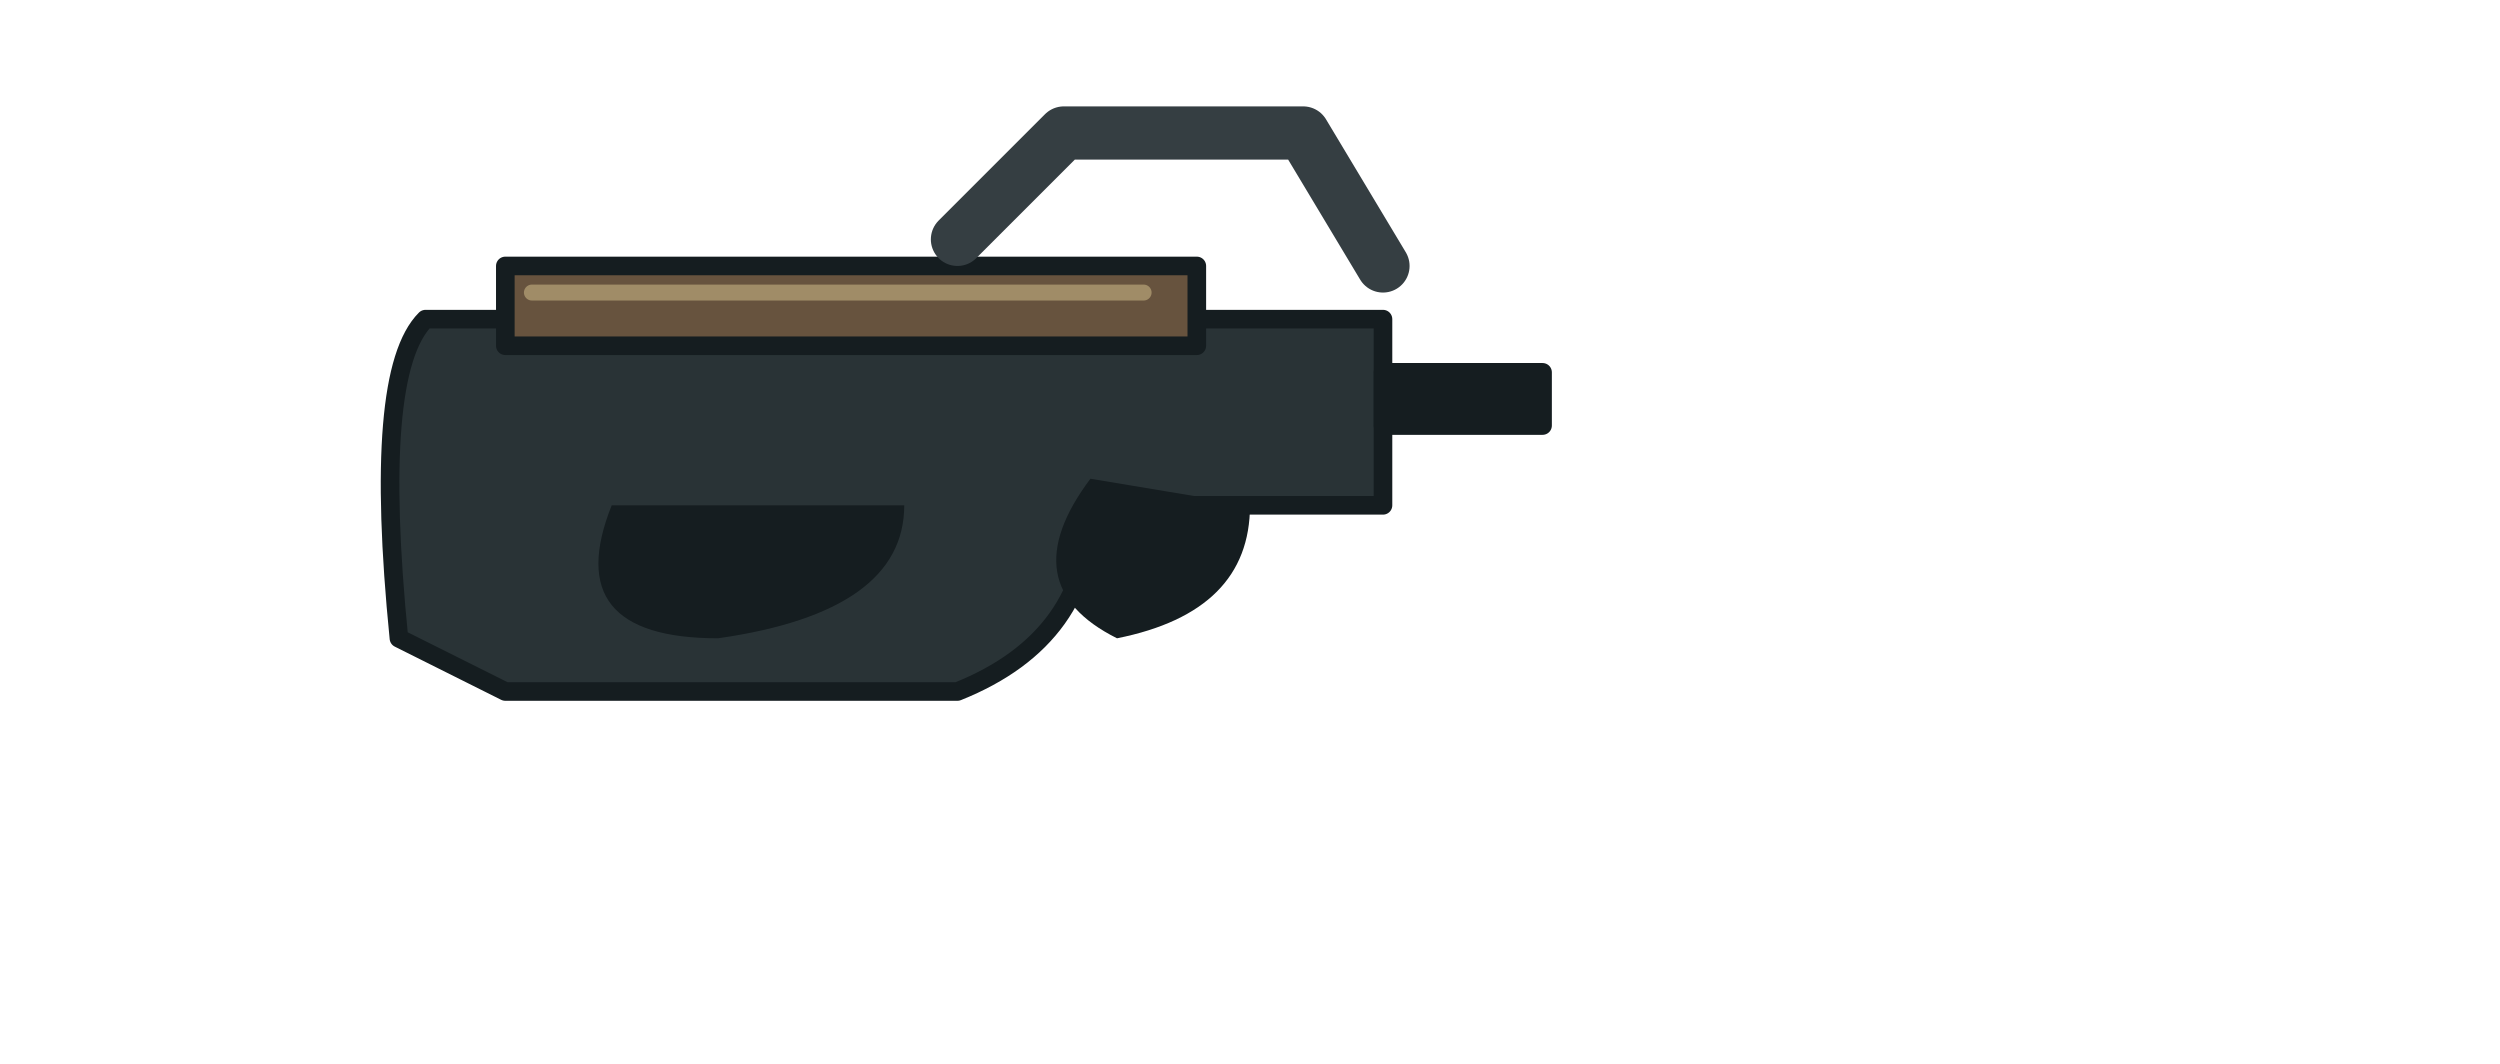
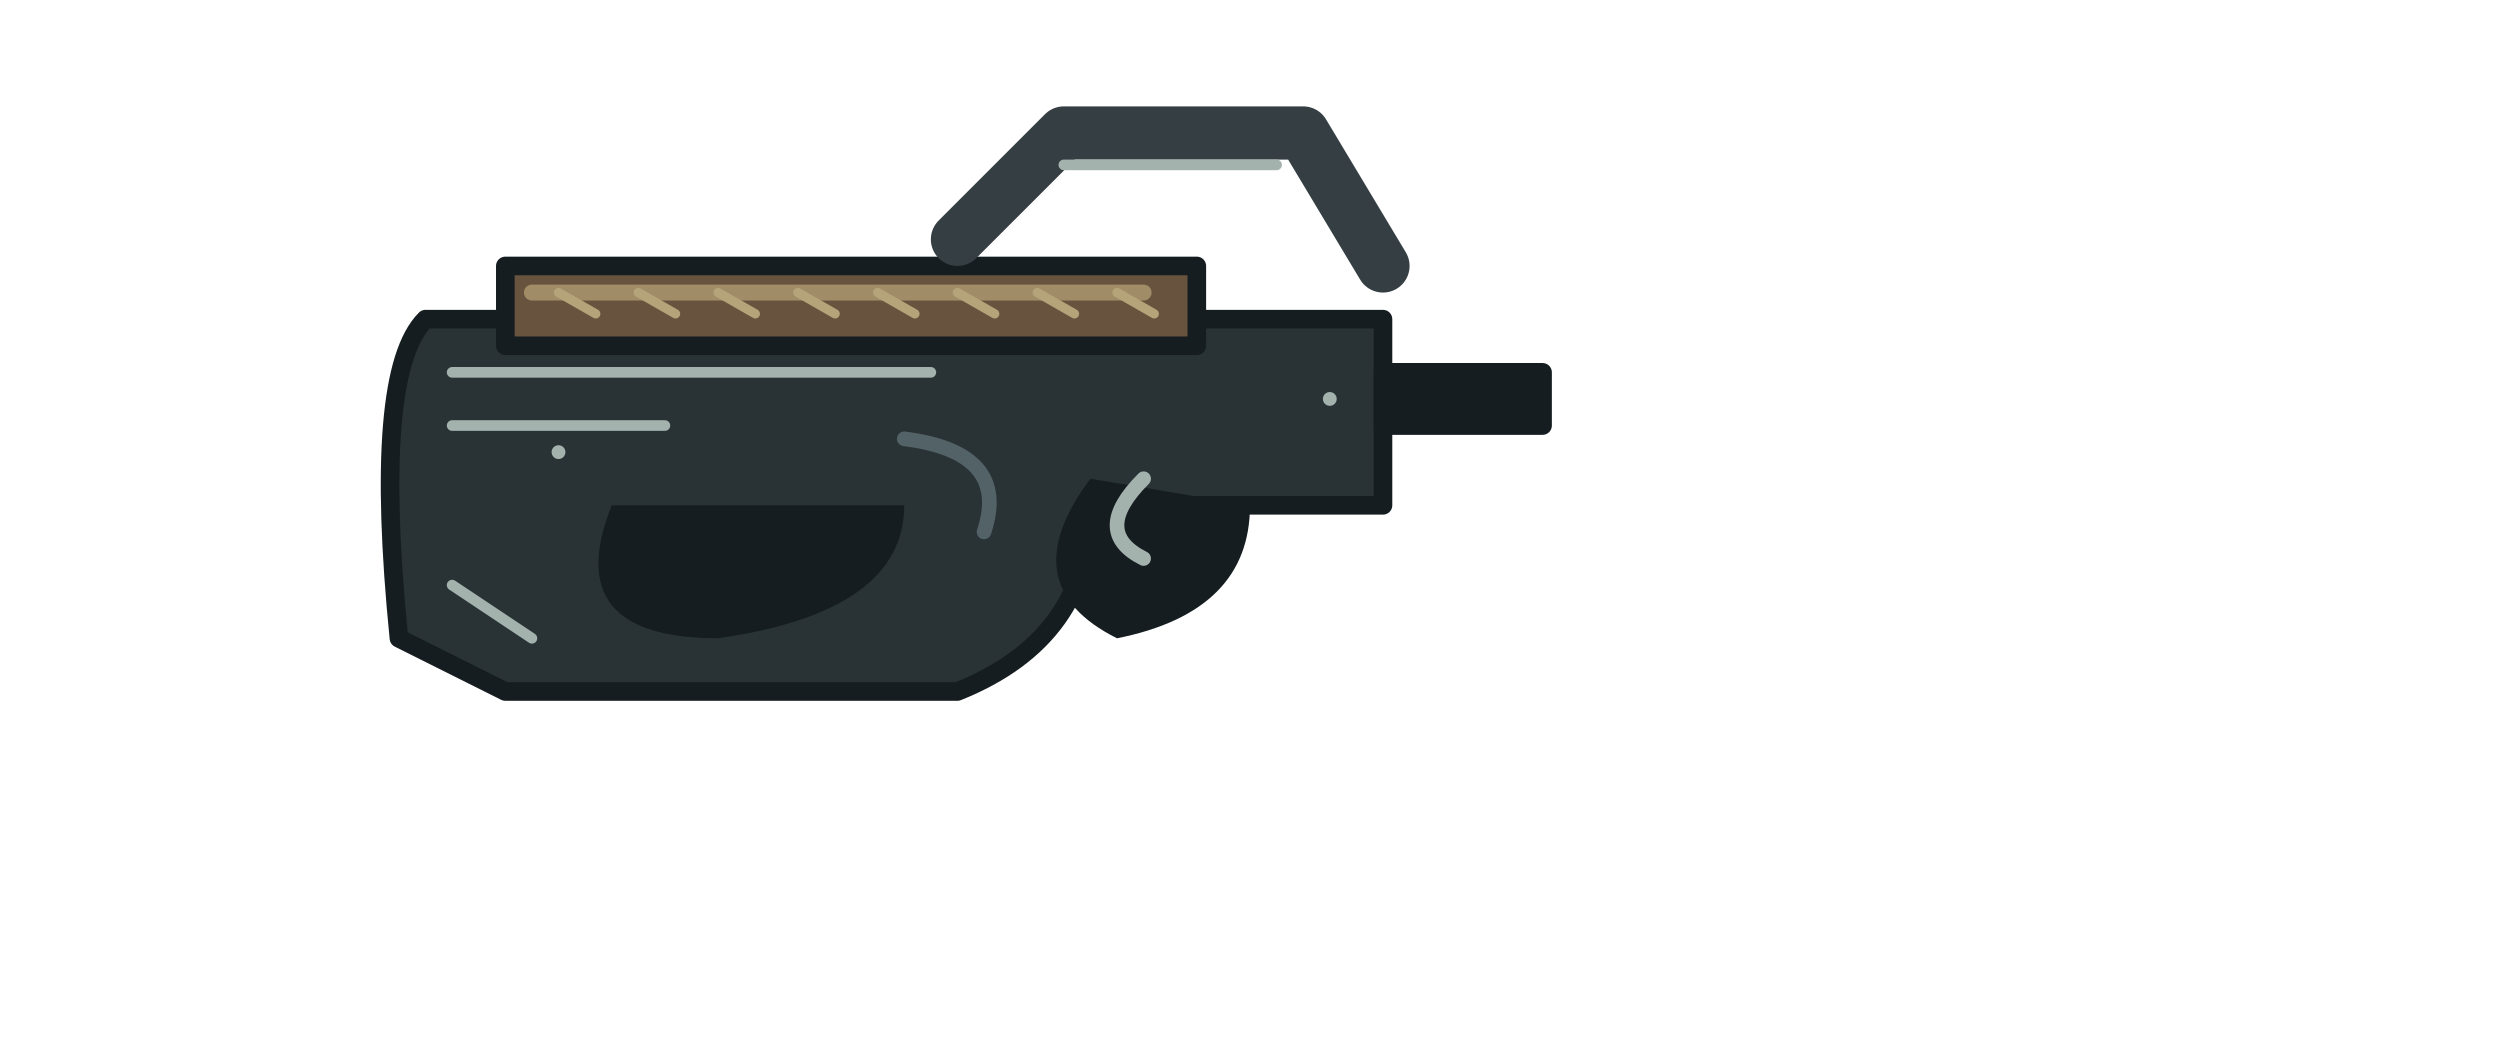
- <svg xmlns="http://www.w3.org/2000/svg" width="376" height="160" viewBox="-18 -12 94 40">
-   <g>
+ <svg xmlns="http://www.w3.org/2000/svg" width="752" height="320" viewBox="-18 -12 94 40">
+   <g id="display_firearm">
    <path d="M-2 0 Q-4 2 -3 12 L1 14 H18 Q23 12 23 7 H34 V0Z" fill="#293336" stroke="#151d20" stroke-width="0.7" stroke-linejoin="round" stroke-linecap="round" />
    <path d="M5 7 Q3 12 9 12 Q16 11 16 7Z" fill="#151d20" stroke="none" stroke-width="0.7" stroke-linejoin="round" stroke-linecap="round" />
    <path d="M23 6 Q20 10 24 12 Q29 11 29 7Z" fill="#151d20" stroke="none" stroke-width="0.7" stroke-linejoin="round" stroke-linecap="round" />
    <path d="M1 -2 h26 v3 h-26Z" fill="#67533e" stroke="#151d20" stroke-width="0.7" stroke-linejoin="round" stroke-linecap="round" />
    <path d="M2 -1 H25" fill="none" stroke="#a08c67" stroke-width="0.6" stroke-linejoin="round" stroke-linecap="round" />
    <path d="M18 -3 L22 -7 31 -7 34 -2" fill="none" stroke="#353e42" stroke-width="2" stroke-linejoin="round" stroke-linecap="round" />
    <path d="M34 2 h6 v2 h-6Z" fill="#151d20" stroke="#151d20" stroke-width="0.7" stroke-linejoin="round" stroke-linecap="round" />
+     <path d="M3 -1 l1.4 .8" fill="none" stroke="#b5a47a" stroke-width="0.35" stroke-linejoin="round" stroke-linecap="round" />
+     <path d="M6 -1 l1.4 .8" fill="none" stroke="#b5a47a" stroke-width="0.35" stroke-linejoin="round" stroke-linecap="round" />
+     <path d="M9 -1 l1.4 .8" fill="none" stroke="#b5a47a" stroke-width="0.35" stroke-linejoin="round" stroke-linecap="round" />
+     <path d="M12 -1 l1.4 .8" fill="none" stroke="#b5a47a" stroke-width="0.35" stroke-linejoin="round" stroke-linecap="round" />
+     <path d="M15 -1 l1.4 .8" fill="none" stroke="#b5a47a" stroke-width="0.35" stroke-linejoin="round" stroke-linecap="round" />
+     <path d="M18 -1 l1.4 .8" fill="none" stroke="#b5a47a" stroke-width="0.35" stroke-linejoin="round" stroke-linecap="round" />
+     <path d="M21 -1 l1.4 .8" fill="none" stroke="#b5a47a" stroke-width="0.35" stroke-linejoin="round" stroke-linecap="round" />
+     <path d="M24 -1 l1.4 .8" fill="none" stroke="#b5a47a" stroke-width="0.35" stroke-linejoin="round" stroke-linecap="round" />
+     <path d="M-1 2 H17 M-1 4 H7 M-1 10 L2 12" fill="none" stroke="#a4b2ad" stroke-width="0.4" stroke-linejoin="round" stroke-linecap="round" />
+     <path d="M16 4.5 Q20 5 19 8" fill="none" stroke="#536267" stroke-width="0.55" stroke-linejoin="round" stroke-linecap="round" />
+     <path d="M25 6 Q23 8 25 9" fill="none" stroke="#a4b2ad" stroke-width="0.55" stroke-linejoin="round" stroke-linecap="round" />
+     <circle cx="3" cy="5" r="0.26" fill="#a4b2ad" />
+     <circle cx="32" cy="3" r="0.26" fill="#a4b2ad" />
+     <path d="M22 -5.8 H30" fill="none" stroke="#a4b2ad" stroke-width="0.4" stroke-linejoin="round" stroke-linecap="round" />
  </g>
</svg>
